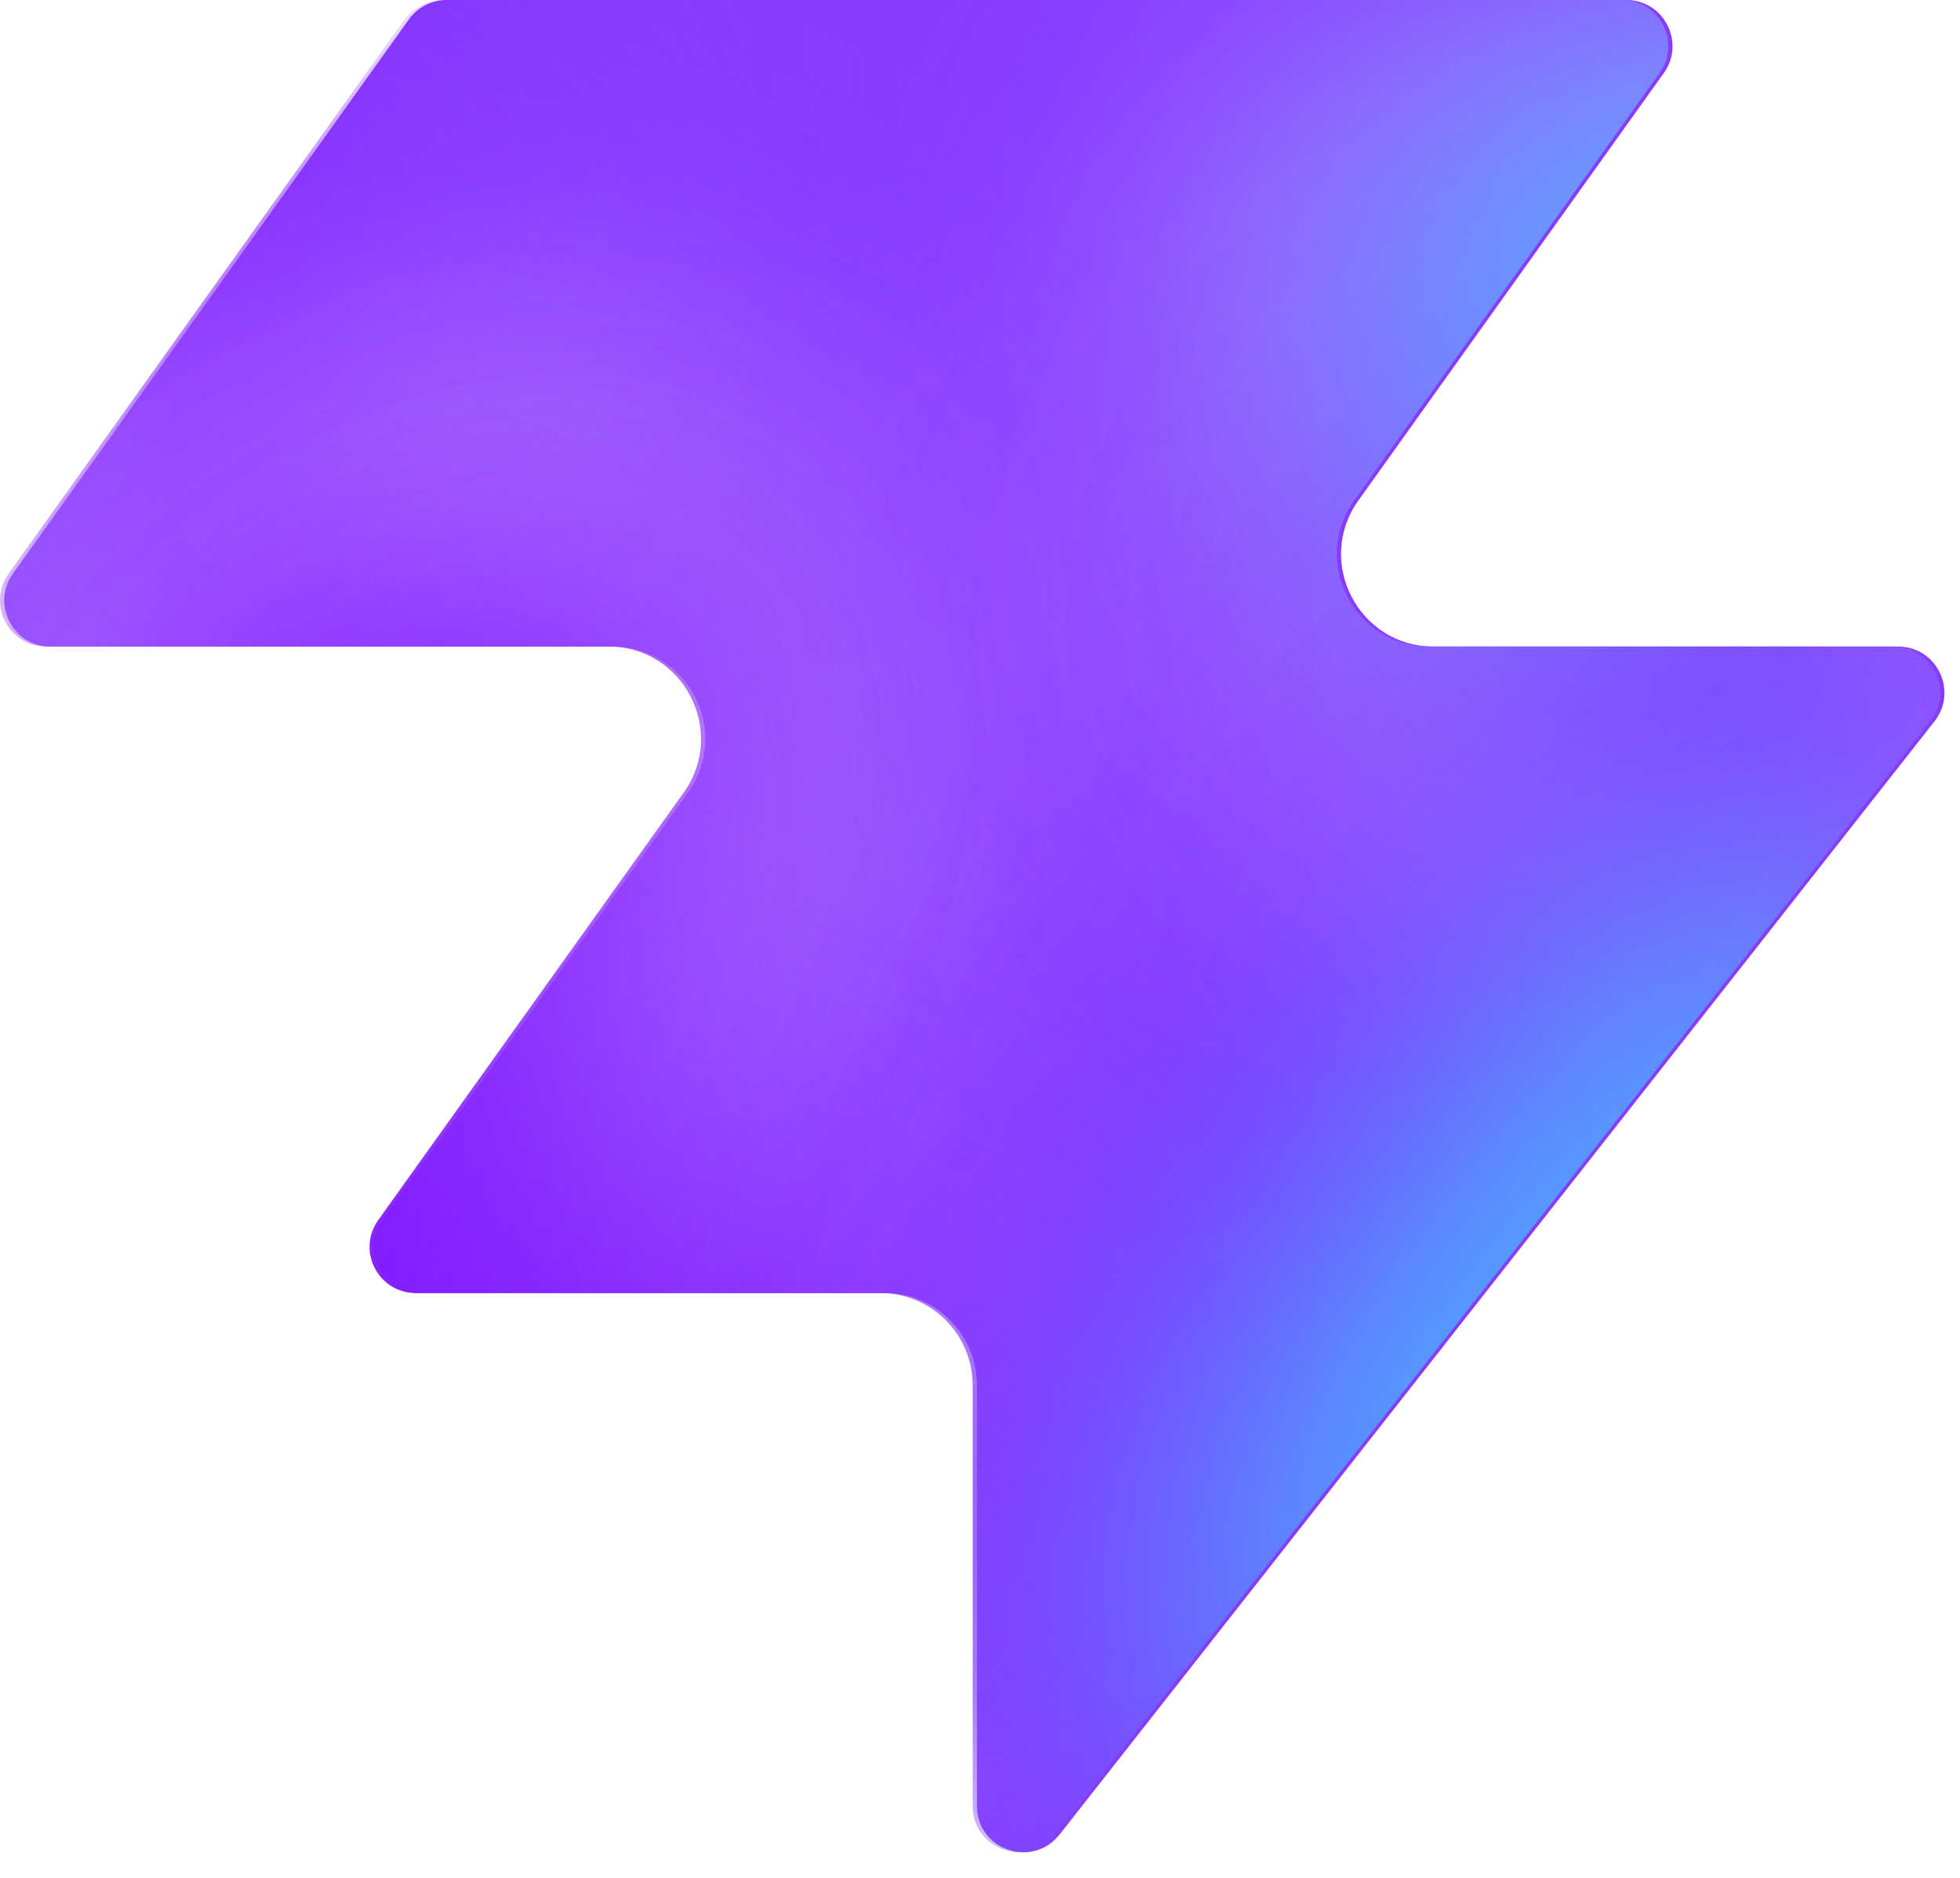
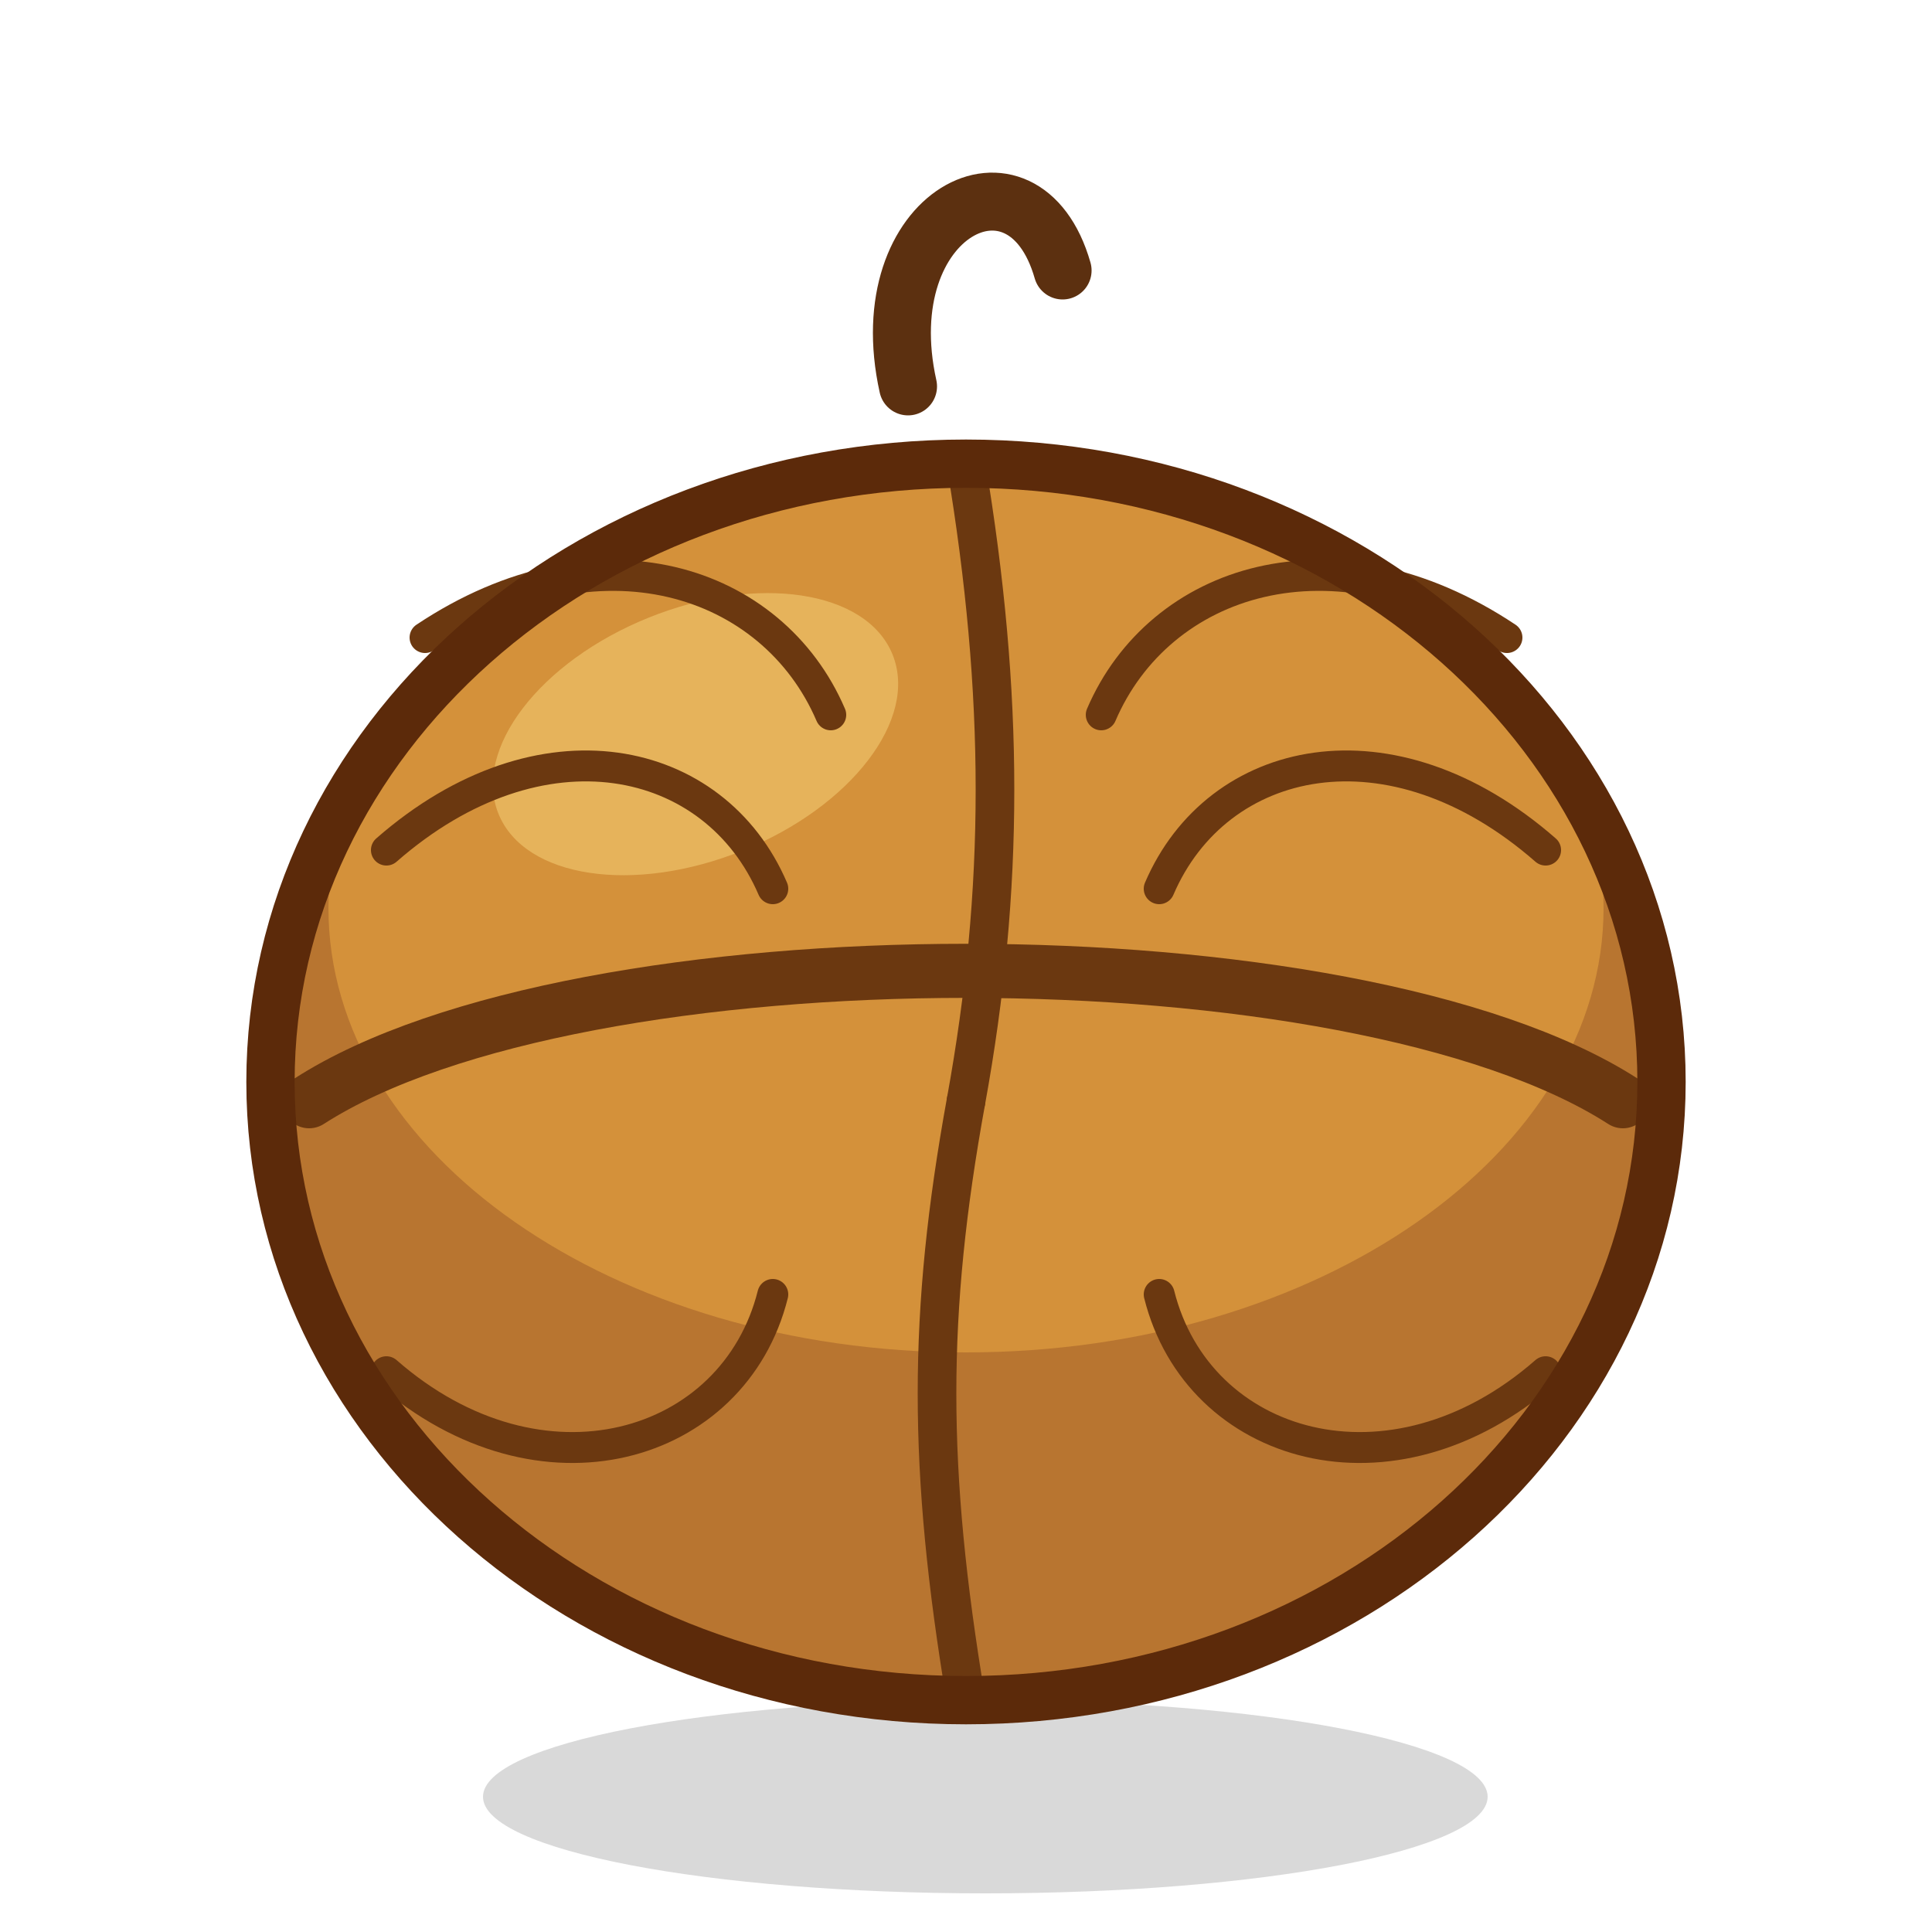
- <svg xmlns="http://www.w3.org/2000/svg" width="48" height="46" fill="none" viewBox="0 0 48 46">
-   <path fill="#863bff" d="M25.946 44.938c-.664.845-2.021.375-2.021-.698V33.937a2.26 2.26 0 0 0-2.262-2.262H10.287c-.92 0-1.456-1.04-.92-1.788l7.48-10.471c1.07-1.497 0-3.578-1.842-3.578H1.237c-.92 0-1.456-1.04-.92-1.788L10.013.474c.214-.297.556-.474.92-.474h28.894c.92 0 1.456 1.04.92 1.788l-7.48 10.471c-1.07 1.498 0 3.579 1.842 3.579h11.377c.943 0 1.473 1.088.89 1.83L25.947 44.94z" style="fill:#863bff;fill:color(display-p3 .525 .23 1);fill-opacity:1" />
-   <mask id="a" width="48" height="46" x="0" y="0" maskUnits="userSpaceOnUse" style="mask-type:alpha">
-     <path fill="#000" d="M25.842 44.938c-.664.844-2.021.375-2.021-.698V33.937a2.26 2.26 0 0 0-2.262-2.262H10.183c-.92 0-1.456-1.04-.92-1.788l7.48-10.471c1.07-1.498 0-3.579-1.842-3.579H1.133c-.92 0-1.456-1.04-.92-1.787L9.91.473c.214-.297.556-.474.92-.474h28.894c.92 0 1.456 1.04.92 1.788l-7.48 10.471c-1.07 1.498 0 3.578 1.842 3.578h11.377c.943 0 1.473 1.088.89 1.832L25.843 44.94z" style="fill:#000;fill-opacity:1" />
-   </mask>
-   <g mask="url(#a)">
-     <g filter="url(#b)">
-       <ellipse cx="5.508" cy="14.704" fill="#ede6ff" rx="5.508" ry="14.704" style="fill:#ede6ff;fill:color(display-p3 .927 .903 1);fill-opacity:1" transform="matrix(.00324 1 1 -.00324 -4.47 31.516)" />
-     </g>
-     <g filter="url(#c)">
-       <ellipse cx="10.399" cy="29.851" fill="#ede6ff" rx="10.399" ry="29.851" style="fill:#ede6ff;fill:color(display-p3 .927 .903 1);fill-opacity:1" transform="matrix(.00324 1 1 -.00324 -39.328 7.883)" />
-     </g>
-     <g filter="url(#d)">
-       <ellipse cx="5.508" cy="30.487" fill="#7e14ff" rx="5.508" ry="30.487" style="fill:#7e14ff;fill:color(display-p3 .492 .077 1);fill-opacity:1" transform="rotate(89.814 -25.913 -14.639)scale(1 -1)" />
-     </g>
-     <g filter="url(#e)">
-       <ellipse cx="5.508" cy="30.599" fill="#7e14ff" rx="5.508" ry="30.599" style="fill:#7e14ff;fill:color(display-p3 .492 .077 1);fill-opacity:1" transform="rotate(89.814 -32.644 -3.334)scale(1 -1)" />
-     </g>
-     <g filter="url(#f)">
-       <ellipse cx="5.508" cy="30.599" fill="#7e14ff" rx="5.508" ry="30.599" style="fill:#7e14ff;fill:color(display-p3 .492 .077 1);fill-opacity:1" transform="matrix(.00324 1 1 -.00324 -34.34 30.47)" />
-     </g>
-     <g filter="url(#g)">
-       <ellipse cx="14.072" cy="22.078" fill="#ede6ff" rx="14.072" ry="22.078" style="fill:#ede6ff;fill:color(display-p3 .927 .903 1);fill-opacity:1" transform="rotate(93.35 24.506 48.493)scale(-1 1)" />
-     </g>
-     <g filter="url(#h)">
-       <ellipse cx="3.47" cy="21.501" fill="#7e14ff" rx="3.47" ry="21.501" style="fill:#7e14ff;fill:color(display-p3 .492 .077 1);fill-opacity:1" transform="rotate(89.009 28.708 47.59)scale(-1 1)" />
-     </g>
-     <g filter="url(#i)">
-       <ellipse cx="3.47" cy="21.501" fill="#7e14ff" rx="3.47" ry="21.501" style="fill:#7e14ff;fill:color(display-p3 .492 .077 1);fill-opacity:1" transform="rotate(89.009 28.708 47.59)scale(-1 1)" />
-     </g>
-     <g filter="url(#j)">
-       <ellipse cx=".387" cy="8.972" fill="#7e14ff" rx="4.407" ry="29.108" style="fill:#7e14ff;fill:color(display-p3 .492 .077 1);fill-opacity:1" transform="rotate(39.51 .387 8.972)" />
-     </g>
-     <g filter="url(#k)">
-       <ellipse cx="47.523" cy="-6.092" fill="#7e14ff" rx="4.407" ry="29.108" style="fill:#7e14ff;fill:color(display-p3 .492 .077 1);fill-opacity:1" transform="rotate(37.892 47.523 -6.092)" />
-     </g>
-     <g filter="url(#l)">
-       <ellipse cx="41.412" cy="6.333" fill="#47bfff" rx="5.971" ry="9.665" style="fill:#47bfff;fill:color(display-p3 .28 .748 1);fill-opacity:1" transform="rotate(37.892 41.412 6.333)" />
-     </g>
-     <g filter="url(#m)">
-       <ellipse cx="-1.879" cy="38.332" fill="#7e14ff" rx="4.407" ry="29.108" style="fill:#7e14ff;fill:color(display-p3 .492 .077 1);fill-opacity:1" transform="rotate(37.892 -1.88 38.332)" />
-     </g>
-     <g filter="url(#n)">
-       <ellipse cx="-1.879" cy="38.332" fill="#7e14ff" rx="4.407" ry="29.108" style="fill:#7e14ff;fill:color(display-p3 .492 .077 1);fill-opacity:1" transform="rotate(37.892 -1.88 38.332)" />
-     </g>
-     <g filter="url(#o)">
-       <ellipse cx="35.651" cy="29.907" fill="#7e14ff" rx="4.407" ry="29.108" style="fill:#7e14ff;fill:color(display-p3 .492 .077 1);fill-opacity:1" transform="rotate(37.892 35.651 29.907)" />
-     </g>
-     <g filter="url(#p)">
-       <ellipse cx="38.418" cy="32.4" fill="#47bfff" rx="5.971" ry="15.297" style="fill:#47bfff;fill:color(display-p3 .28 .748 1);fill-opacity:1" transform="rotate(37.892 38.418 32.4)" />
-     </g>
-   </g>
-   <defs>
-     <filter id="b" width="60.045" height="41.654" x="-19.77" y="16.149" color-interpolation-filters="sRGB" filterUnits="userSpaceOnUse">
-       <feFlood flood-opacity="0" result="BackgroundImageFix" />
-       <feBlend in="SourceGraphic" in2="BackgroundImageFix" result="shape" />
-       <feGaussianBlur result="effect1_foregroundBlur_2002_17158" stdDeviation="7.659" />
-     </filter>
-     <filter id="c" width="90.34" height="51.437" x="-54.613" y="-7.533" color-interpolation-filters="sRGB" filterUnits="userSpaceOnUse">
-       <feFlood flood-opacity="0" result="BackgroundImageFix" />
-       <feBlend in="SourceGraphic" in2="BackgroundImageFix" result="shape" />
-       <feGaussianBlur result="effect1_foregroundBlur_2002_17158" stdDeviation="7.659" />
-     </filter>
-     <filter id="d" width="79.355" height="29.4" x="-49.64" y="2.03" color-interpolation-filters="sRGB" filterUnits="userSpaceOnUse">
-       <feFlood flood-opacity="0" result="BackgroundImageFix" />
-       <feBlend in="SourceGraphic" in2="BackgroundImageFix" result="shape" />
-       <feGaussianBlur result="effect1_foregroundBlur_2002_17158" stdDeviation="4.596" />
-     </filter>
-     <filter id="e" width="79.579" height="29.4" x="-45.045" y="20.029" color-interpolation-filters="sRGB" filterUnits="userSpaceOnUse">
-       <feFlood flood-opacity="0" result="BackgroundImageFix" />
-       <feBlend in="SourceGraphic" in2="BackgroundImageFix" result="shape" />
-       <feGaussianBlur result="effect1_foregroundBlur_2002_17158" stdDeviation="4.596" />
-     </filter>
-     <filter id="f" width="79.579" height="29.4" x="-43.513" y="21.178" color-interpolation-filters="sRGB" filterUnits="userSpaceOnUse">
-       <feFlood flood-opacity="0" result="BackgroundImageFix" />
-       <feBlend in="SourceGraphic" in2="BackgroundImageFix" result="shape" />
-       <feGaussianBlur result="effect1_foregroundBlur_2002_17158" stdDeviation="4.596" />
-     </filter>
-     <filter id="g" width="74.749" height="58.852" x="15.756" y="-17.901" color-interpolation-filters="sRGB" filterUnits="userSpaceOnUse">
-       <feFlood flood-opacity="0" result="BackgroundImageFix" />
-       <feBlend in="SourceGraphic" in2="BackgroundImageFix" result="shape" />
-       <feGaussianBlur result="effect1_foregroundBlur_2002_17158" stdDeviation="7.659" />
-     </filter>
-     <filter id="h" width="61.377" height="25.362" x="23.548" y="2.284" color-interpolation-filters="sRGB" filterUnits="userSpaceOnUse">
-       <feFlood flood-opacity="0" result="BackgroundImageFix" />
-       <feBlend in="SourceGraphic" in2="BackgroundImageFix" result="shape" />
-       <feGaussianBlur result="effect1_foregroundBlur_2002_17158" stdDeviation="4.596" />
-     </filter>
-     <filter id="i" width="61.377" height="25.362" x="23.548" y="2.284" color-interpolation-filters="sRGB" filterUnits="userSpaceOnUse">
-       <feFlood flood-opacity="0" result="BackgroundImageFix" />
-       <feBlend in="SourceGraphic" in2="BackgroundImageFix" result="shape" />
-       <feGaussianBlur result="effect1_foregroundBlur_2002_17158" stdDeviation="4.596" />
-     </filter>
-     <filter id="j" width="56.045" height="63.649" x="-27.636" y="-22.853" color-interpolation-filters="sRGB" filterUnits="userSpaceOnUse">
-       <feFlood flood-opacity="0" result="BackgroundImageFix" />
-       <feBlend in="SourceGraphic" in2="BackgroundImageFix" result="shape" />
-       <feGaussianBlur result="effect1_foregroundBlur_2002_17158" stdDeviation="4.596" />
-     </filter>
-     <filter id="k" width="54.814" height="64.646" x="20.116" y="-38.415" color-interpolation-filters="sRGB" filterUnits="userSpaceOnUse">
-       <feFlood flood-opacity="0" result="BackgroundImageFix" />
-       <feBlend in="SourceGraphic" in2="BackgroundImageFix" result="shape" />
-       <feGaussianBlur result="effect1_foregroundBlur_2002_17158" stdDeviation="4.596" />
-     </filter>
-     <filter id="l" width="33.541" height="35.313" x="24.641" y="-11.323" color-interpolation-filters="sRGB" filterUnits="userSpaceOnUse">
-       <feFlood flood-opacity="0" result="BackgroundImageFix" />
-       <feBlend in="SourceGraphic" in2="BackgroundImageFix" result="shape" />
-       <feGaussianBlur result="effect1_foregroundBlur_2002_17158" stdDeviation="4.596" />
-     </filter>
-     <filter id="m" width="54.814" height="64.646" x="-29.286" y="6.009" color-interpolation-filters="sRGB" filterUnits="userSpaceOnUse">
-       <feFlood flood-opacity="0" result="BackgroundImageFix" />
-       <feBlend in="SourceGraphic" in2="BackgroundImageFix" result="shape" />
-       <feGaussianBlur result="effect1_foregroundBlur_2002_17158" stdDeviation="4.596" />
-     </filter>
-     <filter id="n" width="54.814" height="64.646" x="-29.286" y="6.009" color-interpolation-filters="sRGB" filterUnits="userSpaceOnUse">
-       <feFlood flood-opacity="0" result="BackgroundImageFix" />
-       <feBlend in="SourceGraphic" in2="BackgroundImageFix" result="shape" />
-       <feGaussianBlur result="effect1_foregroundBlur_2002_17158" stdDeviation="4.596" />
-     </filter>
-     <filter id="o" width="54.814" height="64.646" x="8.244" y="-2.416" color-interpolation-filters="sRGB" filterUnits="userSpaceOnUse">
-       <feFlood flood-opacity="0" result="BackgroundImageFix" />
-       <feBlend in="SourceGraphic" in2="BackgroundImageFix" result="shape" />
-       <feGaussianBlur result="effect1_foregroundBlur_2002_17158" stdDeviation="4.596" />
-     </filter>
-     <filter id="p" width="39.409" height="43.623" x="18.713" y="10.588" color-interpolation-filters="sRGB" filterUnits="userSpaceOnUse">
-       <feFlood flood-opacity="0" result="BackgroundImageFix" />
-       <feBlend in="SourceGraphic" in2="BackgroundImageFix" result="shape" />
-       <feGaussianBlur result="effect1_foregroundBlur_2002_17158" stdDeviation="4.596" />
-     </filter>
-   </defs>
+ <svg xmlns="http://www.w3.org/2000/svg" viewBox="0 0 100 100">
+   <ellipse cx="51" cy="93" rx="26" ry="5" fill="rgba(0,0,0,0.15)" />
+   <path d="M 47 20 C 45 11 53 7 55 14" stroke="#5C3010" stroke-width="3" fill="none" stroke-linecap="round" />
+   <ellipse cx="50" cy="56" rx="36" ry="32" fill="#B87530" />
+   <ellipse cx="50" cy="47" rx="33" ry="23" fill="#D4913A" />
+   <ellipse cx="36" cy="38" rx="11" ry="6.5" fill="#F2CA72" opacity="0.6" transform="rotate(-22 36 38)" />
+   <path d="M 16 57 C 30 48 70 48 84 57" stroke="#6B3810" stroke-width="2.8" fill="none" stroke-linecap="round" />
+   <path d="M 50 24 C 52 36 52 46 50 57" stroke="#6B3810" stroke-width="2" fill="none" stroke-linecap="round" />
+   <path d="M 50 57 C 48 68 48 76 50 88" stroke="#6B3810" stroke-width="2" fill="none" stroke-linecap="round" />
+   <path d="M 20 44 C 28 37 37 39 40 46" stroke="#6B3810" stroke-width="1.6" fill="none" stroke-linecap="round" />
+   <path d="M 22 33 C 31 27 40 30 43 37" stroke="#6B3810" stroke-width="1.6" fill="none" stroke-linecap="round" />
+   <path d="M 80 44 C 72 37 63 39 60 46" stroke="#6B3810" stroke-width="1.6" fill="none" stroke-linecap="round" />
+   <path d="M 78 33 C 69 27 60 30 57 37" stroke="#6B3810" stroke-width="1.6" fill="none" stroke-linecap="round" />
+   <path d="M 20 71 C 28 78 38 75 40 67" stroke="#6B3810" stroke-width="1.6" fill="none" stroke-linecap="round" />
+   <path d="M 80 71 C 72 78 62 75 60 67" stroke="#6B3810" stroke-width="1.6" fill="none" stroke-linecap="round" />
+   <ellipse cx="50" cy="56" rx="36" ry="32" fill="none" stroke="#5C2A0A" stroke-width="2.5" />
</svg>
